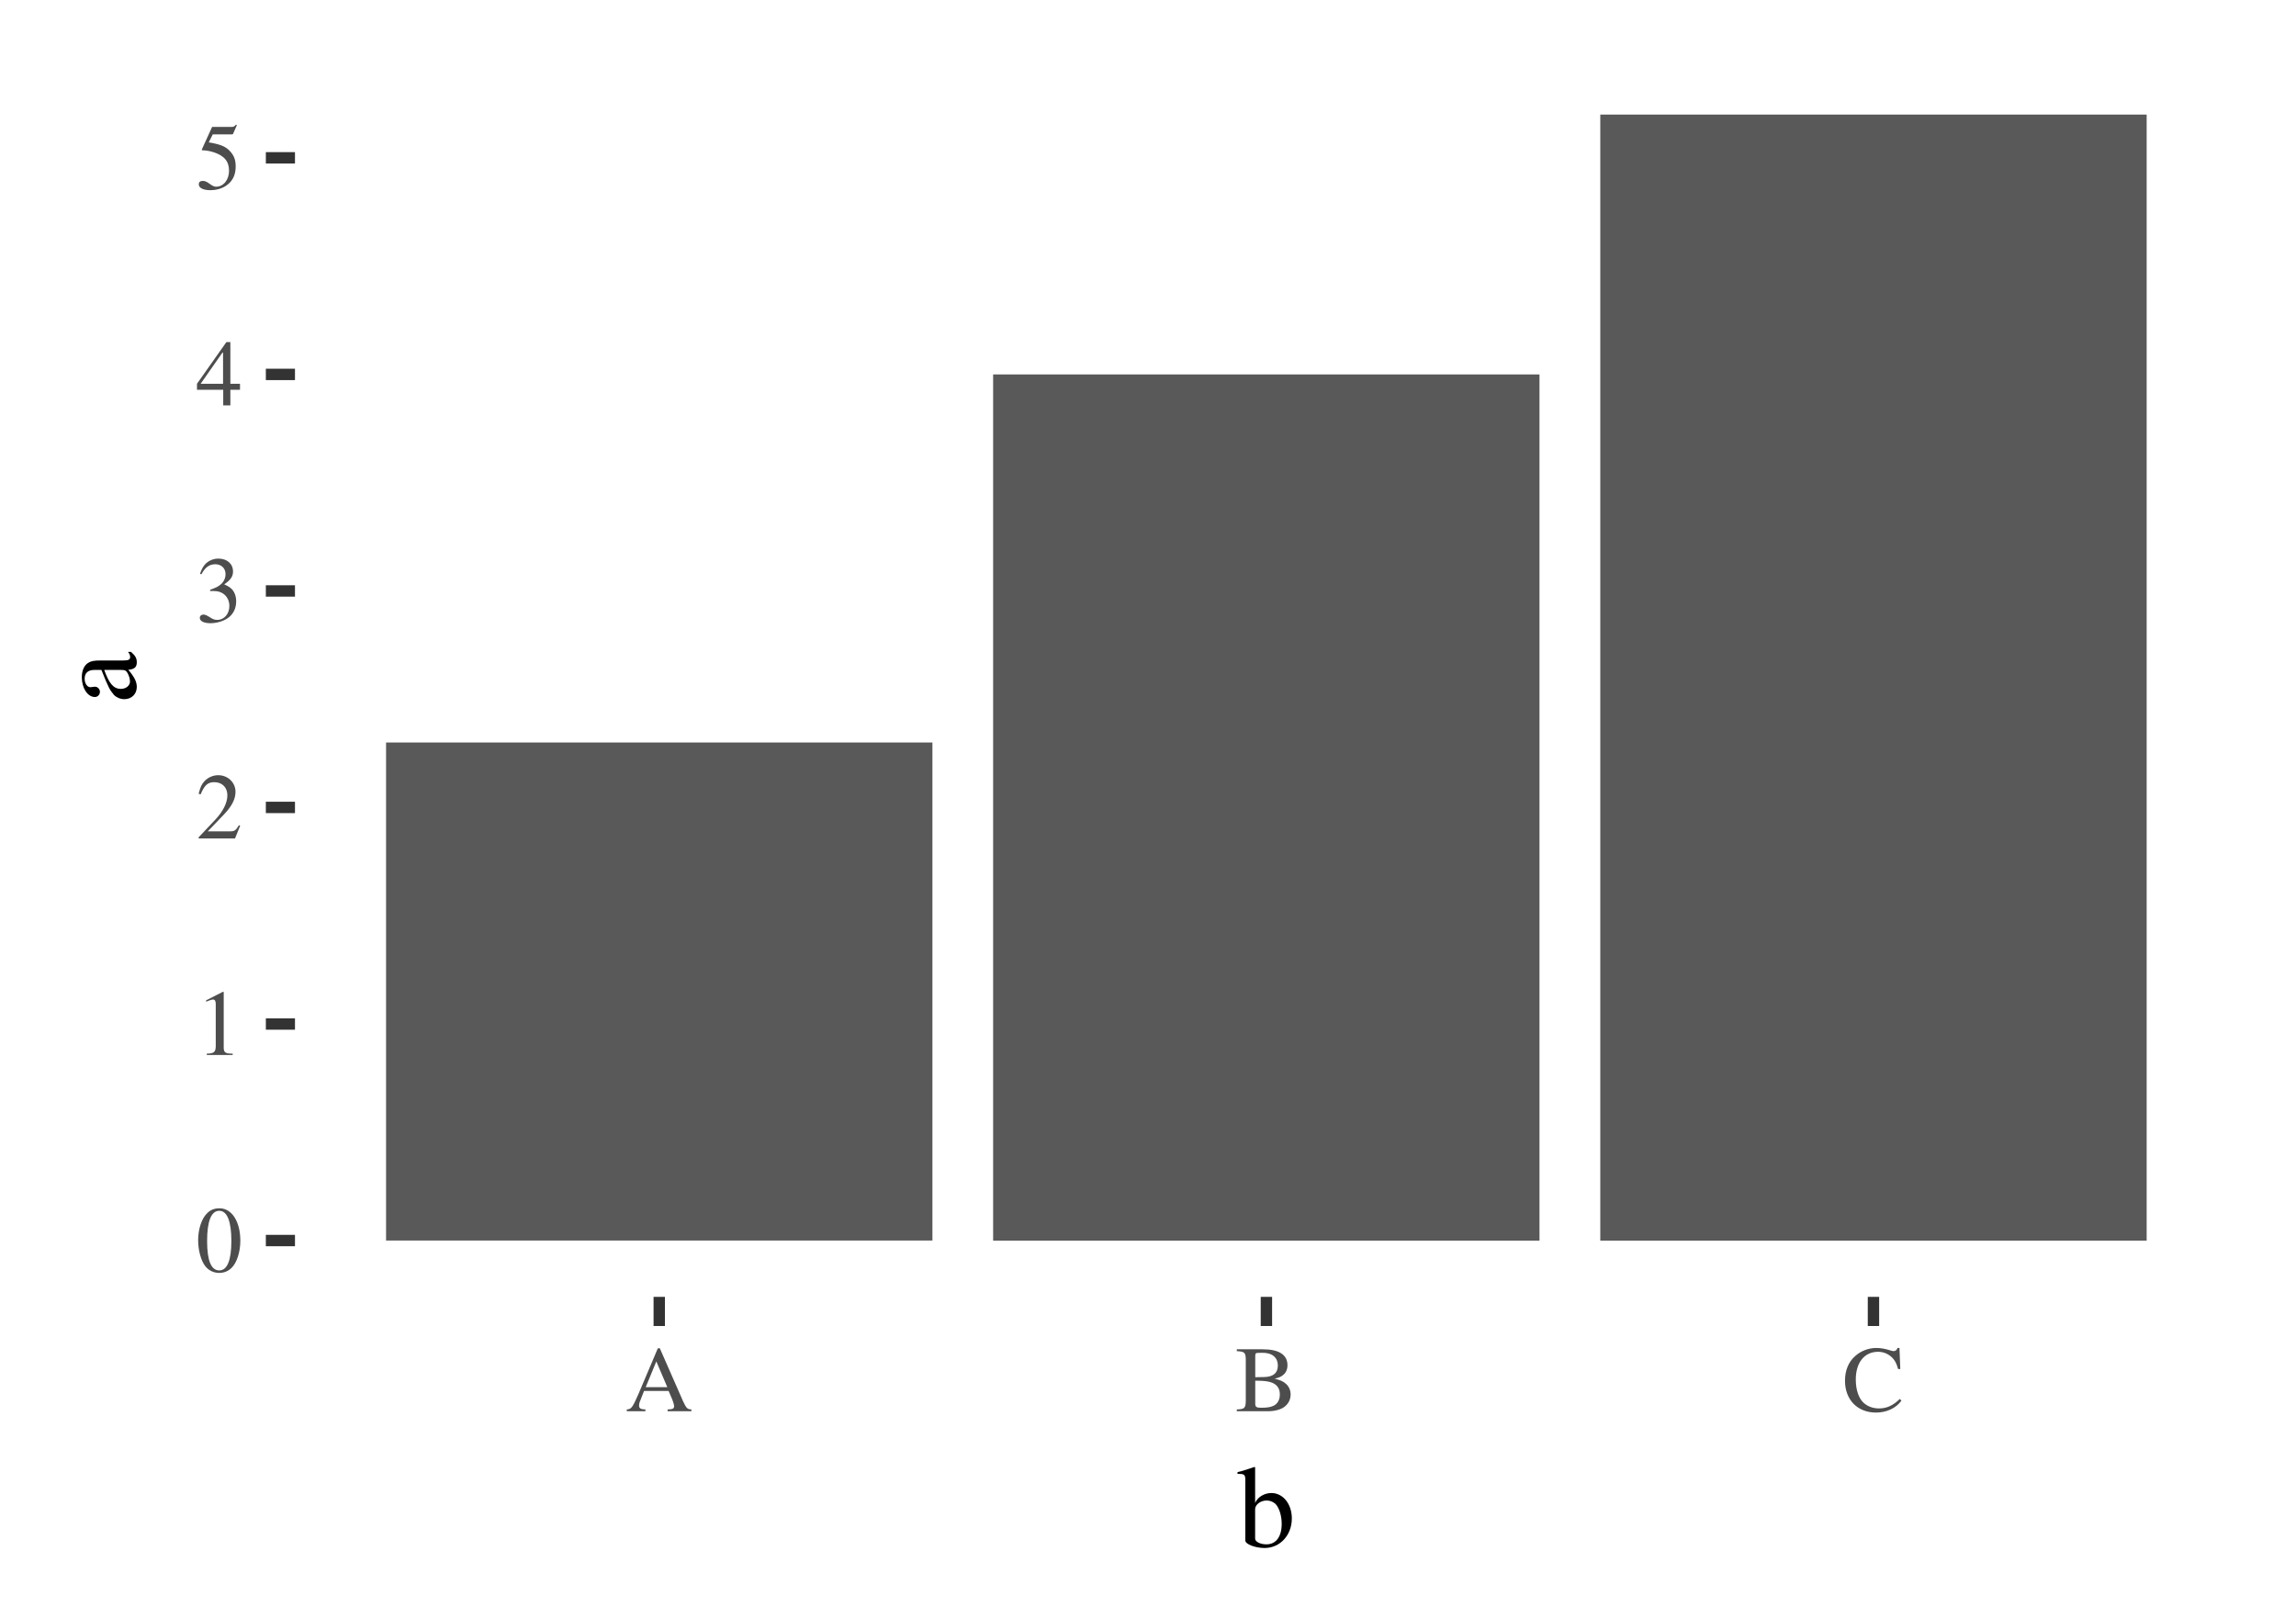
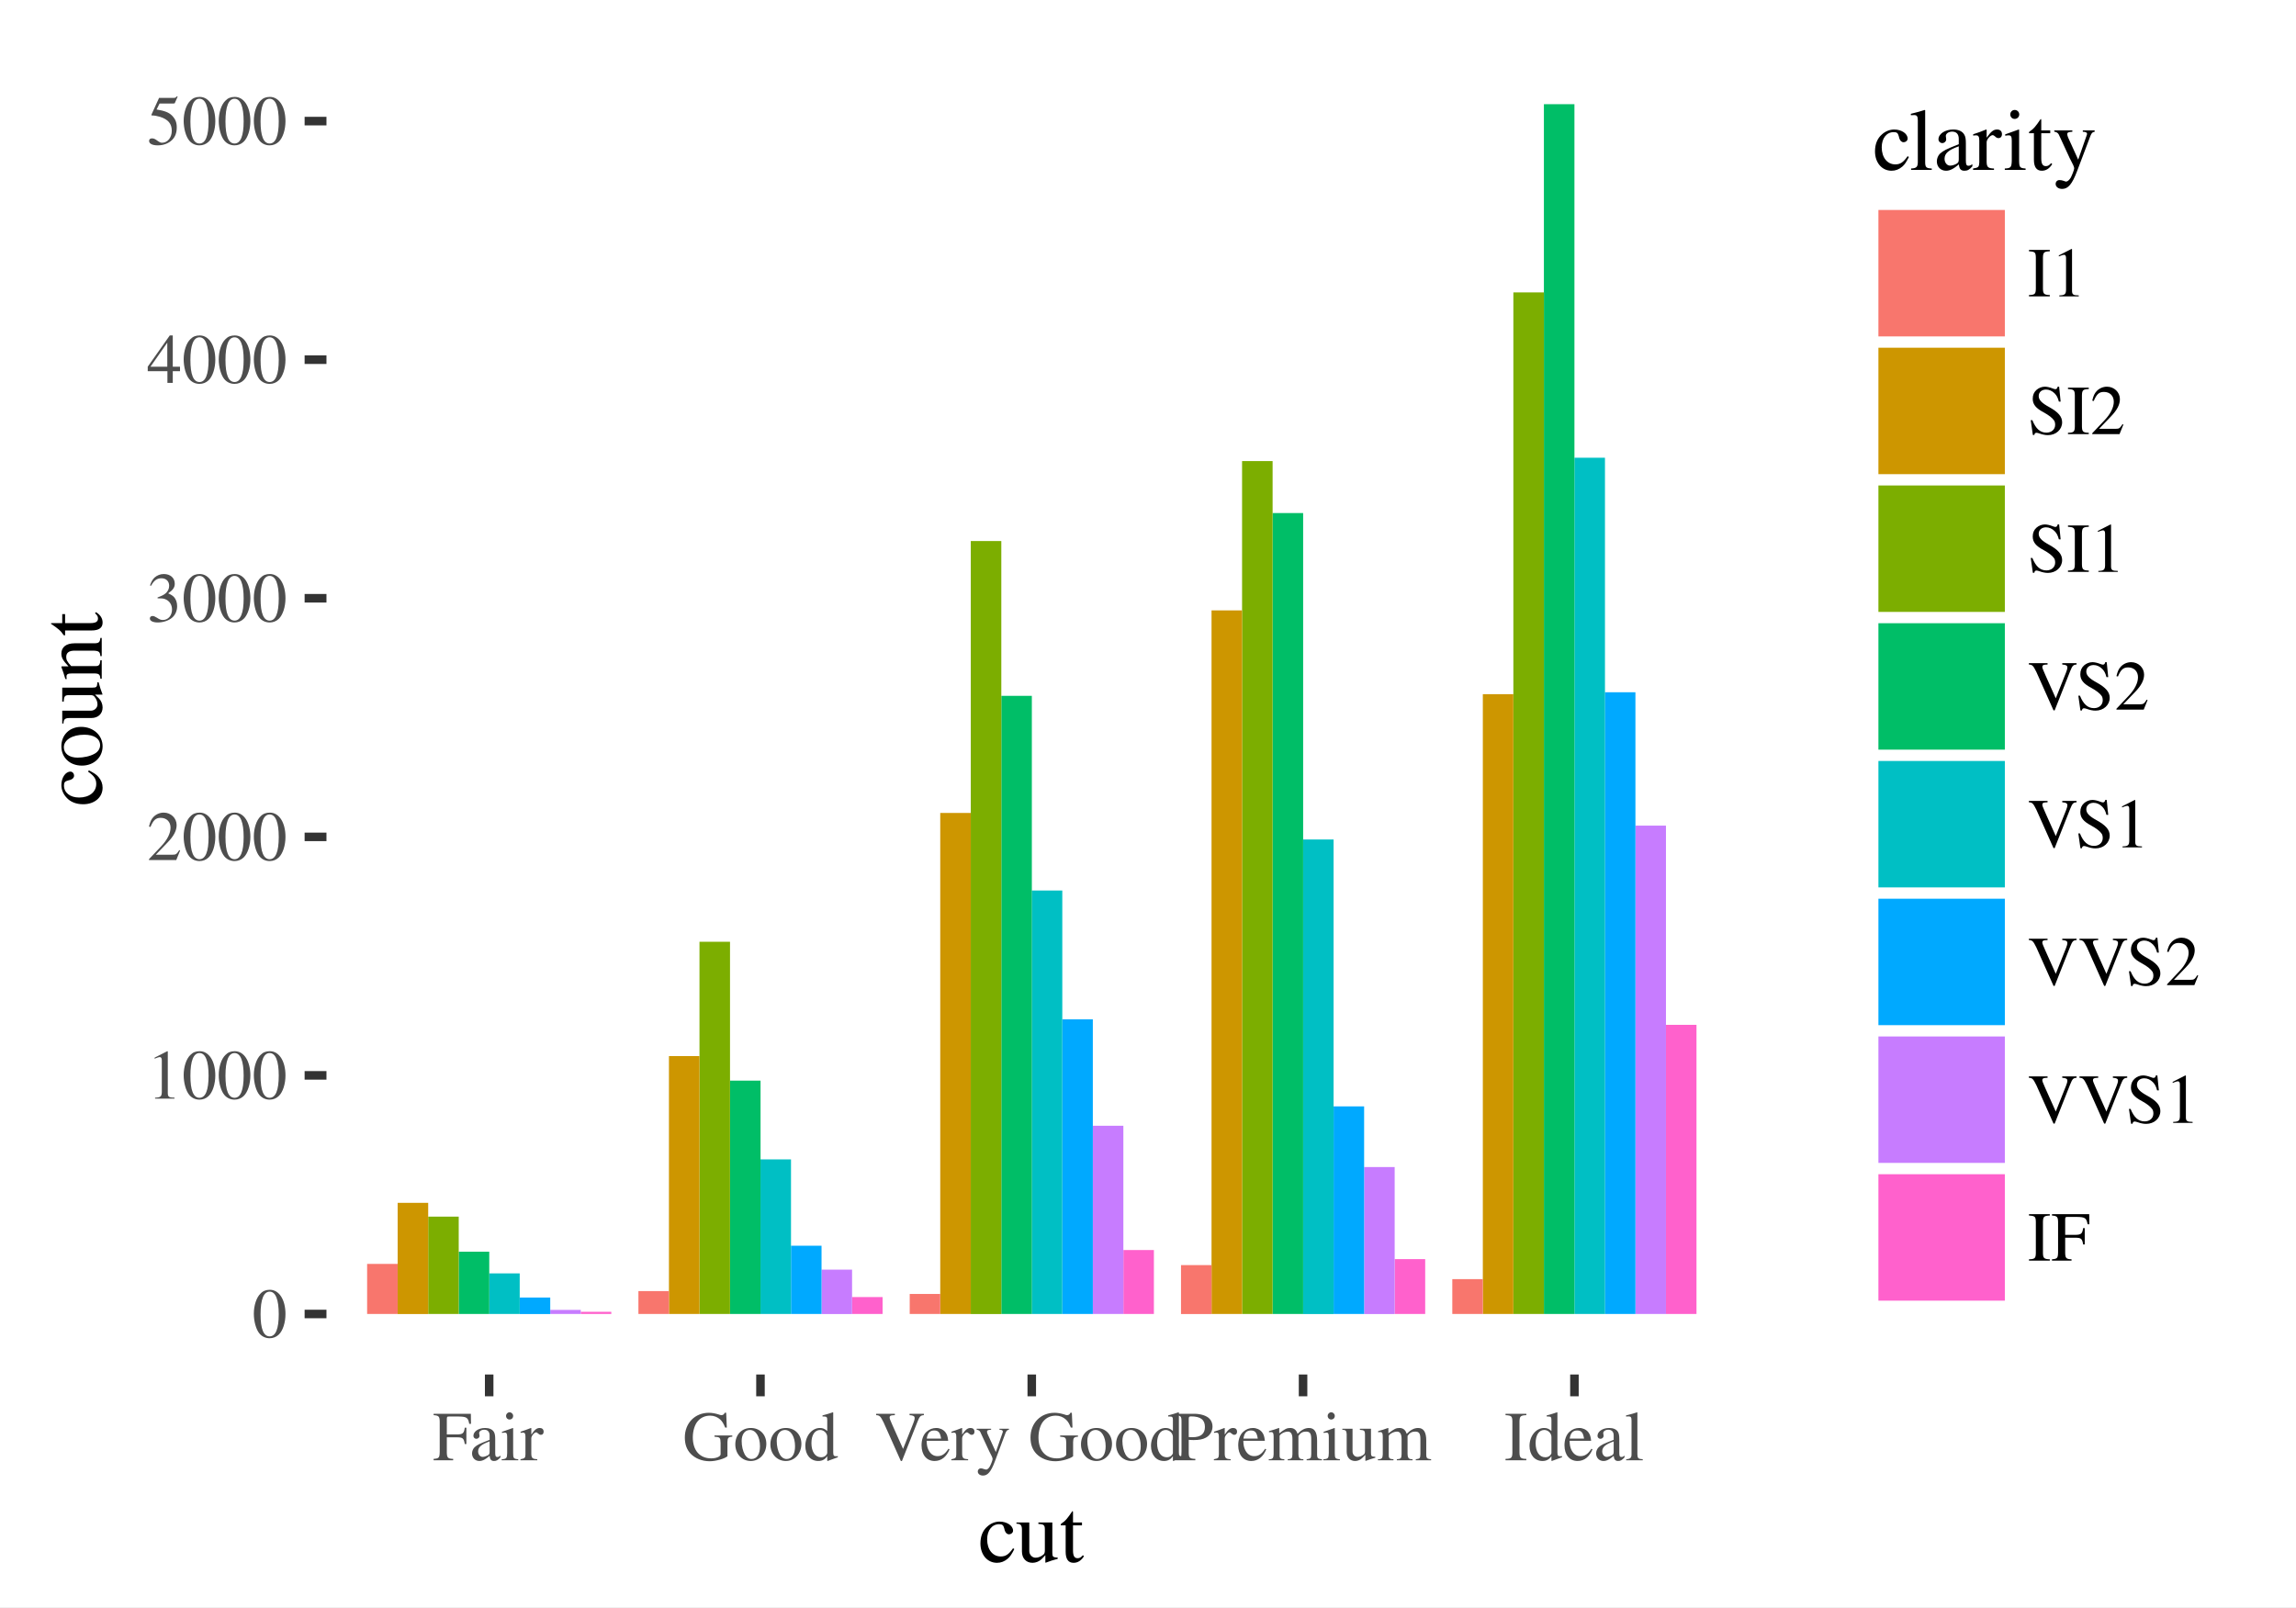
- <svg xmlns="http://www.w3.org/2000/svg" viewBox="0 0 216.00 151.20">
+ <svg xmlns="http://www.w3.org/2000/svg" viewBox="0 0 288.00 201.60">
  <defs>
    <style type="text/css">
    line, polyline, path, rect, circle {
      fill: none;
      stroke: #000000;
      stroke-linecap: round;
      stroke-linejoin: round;
      stroke-miterlimit: 10.00;
    }
  </style>
  </defs>
  <rect width="100%" height="100%" style="stroke: none; fill: #FFFFFF;" />
  <defs>
-     <clipPath id="cpMjcuNzUwMXwyMTAuNTIxfDEyMi4wMnw1LjQ3OTQ1">
-       <rect x="27.75" y="5.48" width="182.77" height="116.54" />
+     <clipPath id="cpNDAuOTQ1NXwyMTcuOTAzfDE3Mi40Mnw1LjQ3OTQ1">
+       <rect x="40.95" y="5.48" width="176.96" height="166.94" />
    </clipPath>
  </defs>
-   <rect x="36.32" y="69.86" width="51.40" height="46.86" style="stroke-width: 1.07; stroke: none; stroke-linecap: butt; fill: #595959;" clip-path="url(#cpMjcuNzUwMXwyMTAuNTIxfDEyMi4wMnw1LjQ3OTQ1)" />
-   <rect x="93.43" y="35.23" width="51.40" height="81.50" style="stroke-width: 1.07; stroke: none; stroke-linecap: butt; fill: #595959;" clip-path="url(#cpMjcuNzUwMXwyMTAuNTIxfDEyMi4wMnw1LjQ3OTQ1)" />
-   <rect x="150.55" y="10.78" width="51.40" height="105.95" style="stroke-width: 1.07; stroke: none; stroke-linecap: butt; fill: #595959;" clip-path="url(#cpMjcuNzUwMXwyMTAuNTIxfDEyMi4wMnw1LjQ3OTQ1)" />
+   <rect x="72.85" y="164.56" width="3.83" height="0.27" style="stroke-width: 1.07; stroke: none; stroke-linecap: butt; fill: #FF61CC;" clip-path="url(#cpNDAuOTQ1NXwyMTcuOTAzfDE3Mi40Mnw1LjQ3OTQ1)" />
+   <rect x="69.02" y="164.32" width="3.83" height="0.51" style="stroke-width: 1.07; stroke: none; stroke-linecap: butt; fill: #C77CFF;" clip-path="url(#cpNDAuOTQ1NXwyMTcuOTAzfDE3Mi40Mnw1LjQ3OTQ1)" />
+   <rect x="65.19" y="162.77" width="3.83" height="2.07" style="stroke-width: 1.07; stroke: none; stroke-linecap: butt; fill: #00A9FF;" clip-path="url(#cpNDAuOTQ1NXwyMTcuOTAzfDE3Mi40Mnw1LjQ3OTQ1)" />
+   <rect x="61.36" y="159.74" width="3.83" height="5.09" style="stroke-width: 1.07; stroke: none; stroke-linecap: butt; fill: #00BFC4;" clip-path="url(#cpNDAuOTQ1NXwyMTcuOTAzfDE3Mi40Mnw1LjQ3OTQ1)" />
+   <rect x="57.54" y="157.02" width="3.83" height="7.81" style="stroke-width: 1.07; stroke: none; stroke-linecap: butt; fill: #00BE67;" clip-path="url(#cpNDAuOTQ1NXwyMTcuOTAzfDE3Mi40Mnw1LjQ3OTQ1)" />
+   <rect x="53.71" y="152.62" width="3.83" height="12.21" style="stroke-width: 1.07; stroke: none; stroke-linecap: butt; fill: #7CAE00;" clip-path="url(#cpNDAuOTQ1NXwyMTcuOTAzfDE3Mi40Mnw1LjQ3OTQ1)" />
+   <rect x="49.88" y="150.89" width="3.83" height="13.95" style="stroke-width: 1.07; stroke: none; stroke-linecap: butt; fill: #CD9600;" clip-path="url(#cpNDAuOTQ1NXwyMTcuOTAzfDE3Mi40Mnw1LjQ3OTQ1)" />
+   <rect x="46.05" y="158.55" width="3.83" height="6.28" style="stroke-width: 1.07; stroke: none; stroke-linecap: butt; fill: #F8766D;" clip-path="url(#cpNDAuOTQ1NXwyMTcuOTAzfDE3Mi40Mnw1LjQ3OTQ1)" />
+   <rect x="106.88" y="162.71" width="3.83" height="2.12" style="stroke-width: 1.07; stroke: none; stroke-linecap: butt; fill: #FF61CC;" clip-path="url(#cpNDAuOTQ1NXwyMTcuOTAzfDE3Mi40Mnw1LjQ3OTQ1)" />
+   <rect x="103.05" y="159.27" width="3.83" height="5.57" style="stroke-width: 1.07; stroke: none; stroke-linecap: butt; fill: #C77CFF;" clip-path="url(#cpNDAuOTQ1NXwyMTcuOTAzfDE3Mi40Mnw1LjQ3OTQ1)" />
+   <rect x="99.22" y="156.27" width="3.83" height="8.56" style="stroke-width: 1.07; stroke: none; stroke-linecap: butt; fill: #00A9FF;" clip-path="url(#cpNDAuOTQ1NXwyMTcuOTAzfDE3Mi40Mnw1LjQ3OTQ1)" />
+   <rect x="95.39" y="145.44" width="3.83" height="19.39" style="stroke-width: 1.07; stroke: none; stroke-linecap: butt; fill: #00BFC4;" clip-path="url(#cpNDAuOTQ1NXwyMTcuOTAzfDE3Mi40Mnw1LjQ3OTQ1)" />
+   <rect x="91.57" y="135.56" width="3.83" height="29.27" style="stroke-width: 1.07; stroke: none; stroke-linecap: butt; fill: #00BE67;" clip-path="url(#cpNDAuOTQ1NXwyMTcuOTAzfDE3Mi40Mnw1LjQ3OTQ1)" />
+   <rect x="87.74" y="118.14" width="3.83" height="46.69" style="stroke-width: 1.07; stroke: none; stroke-linecap: butt; fill: #7CAE00;" clip-path="url(#cpNDAuOTQ1NXwyMTcuOTAzfDE3Mi40Mnw1LjQ3OTQ1)" />
+   <rect x="83.91" y="132.48" width="3.83" height="32.35" style="stroke-width: 1.07; stroke: none; stroke-linecap: butt; fill: #CD9600;" clip-path="url(#cpNDAuOTQ1NXwyMTcuOTAzfDE3Mi40Mnw1LjQ3OTQ1)" />
+   <rect x="80.08" y="161.96" width="3.83" height="2.87" style="stroke-width: 1.07; stroke: none; stroke-linecap: butt; fill: #F8766D;" clip-path="url(#cpNDAuOTQ1NXwyMTcuOTAzfDE3Mi40Mnw1LjQ3OTQ1)" />
+   <rect x="140.91" y="156.81" width="3.83" height="8.02" style="stroke-width: 1.07; stroke: none; stroke-linecap: butt; fill: #FF61CC;" clip-path="url(#cpNDAuOTQ1NXwyMTcuOTAzfDE3Mi40Mnw1LjQ3OTQ1)" />
+   <rect x="137.08" y="141.22" width="3.83" height="23.61" style="stroke-width: 1.07; stroke: none; stroke-linecap: butt; fill: #C77CFF;" clip-path="url(#cpNDAuOTQ1NXwyMTcuOTAzfDE3Mi40Mnw1LjQ3OTQ1)" />
+   <rect x="133.25" y="127.87" width="3.83" height="36.96" style="stroke-width: 1.07; stroke: none; stroke-linecap: butt; fill: #00A9FF;" clip-path="url(#cpNDAuOTQ1NXwyMTcuOTAzfDE3Mi40Mnw1LjQ3OTQ1)" />
+   <rect x="129.42" y="111.71" width="3.83" height="53.12" style="stroke-width: 1.07; stroke: none; stroke-linecap: butt; fill: #00BFC4;" clip-path="url(#cpNDAuOTQ1NXwyMTcuOTAzfDE3Mi40Mnw1LjQ3OTQ1)" />
+   <rect x="125.60" y="87.29" width="3.83" height="77.54" style="stroke-width: 1.07; stroke: none; stroke-linecap: butt; fill: #00BE67;" clip-path="url(#cpNDAuOTQ1NXwyMTcuOTAzfDE3Mi40Mnw1LjQ3OTQ1)" />
+   <rect x="121.77" y="67.87" width="3.83" height="96.97" style="stroke-width: 1.07; stroke: none; stroke-linecap: butt; fill: #7CAE00;" clip-path="url(#cpNDAuOTQ1NXwyMTcuOTAzfDE3Mi40Mnw1LjQ3OTQ1)" />
+   <rect x="117.94" y="101.98" width="3.83" height="62.85" style="stroke-width: 1.07; stroke: none; stroke-linecap: butt; fill: #CD9600;" clip-path="url(#cpNDAuOTQ1NXwyMTcuOTAzfDE3Mi40Mnw1LjQ3OTQ1)" />
+   <rect x="114.11" y="162.32" width="3.83" height="2.51" style="stroke-width: 1.07; stroke: none; stroke-linecap: butt; fill: #F8766D;" clip-path="url(#cpNDAuOTQ1NXwyMTcuOTAzfDE3Mi40Mnw1LjQ3OTQ1)" />
+   <rect x="174.94" y="157.95" width="3.83" height="6.88" style="stroke-width: 1.07; stroke: none; stroke-linecap: butt; fill: #FF61CC;" clip-path="url(#cpNDAuOTQ1NXwyMTcuOTAzfDE3Mi40Mnw1LjQ3OTQ1)" />
+   <rect x="171.11" y="146.40" width="3.83" height="18.44" style="stroke-width: 1.07; stroke: none; stroke-linecap: butt; fill: #C77CFF;" clip-path="url(#cpNDAuOTQ1NXwyMTcuOTAzfDE3Mi40Mnw1LjQ3OTQ1)" />
+   <rect x="167.28" y="138.79" width="3.83" height="26.04" style="stroke-width: 1.07; stroke: none; stroke-linecap: butt; fill: #00A9FF;" clip-path="url(#cpNDAuOTQ1NXwyMTcuOTAzfDE3Mi40Mnw1LjQ3OTQ1)" />
+   <rect x="163.45" y="105.31" width="3.83" height="59.53" style="stroke-width: 1.07; stroke: none; stroke-linecap: butt; fill: #00BFC4;" clip-path="url(#cpNDAuOTQ1NXwyMTcuOTAzfDE3Mi40Mnw1LjQ3OTQ1)" />
+   <rect x="159.63" y="64.36" width="3.83" height="100.47" style="stroke-width: 1.07; stroke: none; stroke-linecap: butt; fill: #00BE67;" clip-path="url(#cpNDAuOTQ1NXwyMTcuOTAzfDE3Mi40Mnw1LjQ3OTQ1)" />
+   <rect x="155.80" y="57.84" width="3.83" height="106.99" style="stroke-width: 1.07; stroke: none; stroke-linecap: butt; fill: #7CAE00;" clip-path="url(#cpNDAuOTQ1NXwyMTcuOTAzfDE3Mi40Mnw1LjQ3OTQ1)" />
+   <rect x="151.97" y="76.57" width="3.83" height="88.26" style="stroke-width: 1.07; stroke: none; stroke-linecap: butt; fill: #CD9600;" clip-path="url(#cpNDAuOTQ1NXwyMTcuOTAzfDE3Mi40Mnw1LjQ3OTQ1)" />
+   <rect x="148.14" y="158.70" width="3.83" height="6.14" style="stroke-width: 1.07; stroke: none; stroke-linecap: butt; fill: #F8766D;" clip-path="url(#cpNDAuOTQ1NXwyMTcuOTAzfDE3Mi40Mnw1LjQ3OTQ1)" />
+   <rect x="208.97" y="128.56" width="3.83" height="36.27" style="stroke-width: 1.07; stroke: none; stroke-linecap: butt; fill: #FF61CC;" clip-path="url(#cpNDAuOTQ1NXwyMTcuOTAzfDE3Mi40Mnw1LjQ3OTQ1)" />
+   <rect x="205.14" y="103.57" width="3.83" height="61.26" style="stroke-width: 1.07; stroke: none; stroke-linecap: butt; fill: #C77CFF;" clip-path="url(#cpNDAuOTQ1NXwyMTcuOTAzfDE3Mi40Mnw1LjQ3OTQ1)" />
+   <rect x="201.31" y="86.84" width="3.83" height="77.99" style="stroke-width: 1.07; stroke: none; stroke-linecap: butt; fill: #00A9FF;" clip-path="url(#cpNDAuOTQ1NXwyMTcuOTAzfDE3Mi40Mnw1LjQ3OTQ1)" />
+   <rect x="197.49" y="57.42" width="3.83" height="107.41" style="stroke-width: 1.07; stroke: none; stroke-linecap: butt; fill: #00BFC4;" clip-path="url(#cpNDAuOTQ1NXwyMTcuOTAzfDE3Mi40Mnw1LjQ3OTQ1)" />
+   <rect x="193.66" y="13.07" width="3.83" height="151.76" style="stroke-width: 1.07; stroke: none; stroke-linecap: butt; fill: #00BE67;" clip-path="url(#cpNDAuOTQ1NXwyMTcuOTAzfDE3Mi40Mnw1LjQ3OTQ1)" />
+   <rect x="189.83" y="36.68" width="3.83" height="128.15" style="stroke-width: 1.07; stroke: none; stroke-linecap: butt; fill: #7CAE00;" clip-path="url(#cpNDAuOTQ1NXwyMTcuOTAzfDE3Mi40Mnw1LjQ3OTQ1)" />
+   <rect x="186.00" y="87.08" width="3.83" height="77.75" style="stroke-width: 1.07; stroke: none; stroke-linecap: butt; fill: #CD9600;" clip-path="url(#cpNDAuOTQ1NXwyMTcuOTAzfDE3Mi40Mnw1LjQ3OTQ1)" />
+   <rect x="182.17" y="160.46" width="3.83" height="4.37" style="stroke-width: 1.07; stroke: none; stroke-linecap: butt; fill: #F8766D;" clip-path="url(#cpNDAuOTQ1NXwyMTcuOTAzfDE3Mi40Mnw1LjQ3OTQ1)" />
  <defs>
-     <clipPath id="cpMHwyMTZ8MTUxLjJ8MA==">
-       <rect x="0.00" y="0.00" width="216.00" height="151.20" />
+     <clipPath id="cpMHwyODh8MjAxLjZ8MA==">
+       <rect x="0.00" y="0.00" width="288.00" height="201.60" />
    </clipPath>
  </defs>
-   <g clip-path="url(#cpMHwyMTZ8MTUxLjJ8MA==)">
-     <text x="18.42" y="119.64" style="font-size: 8.80px; fill: #4D4D4D; font-family: Nimbus Roman No9 L;" textLength="4.40px" lengthAdjust="spacingAndGlyphs">0</text>
+   <g clip-path="url(#cpMHwyODh8MjAxLjZ8MA==)">
+     <text x="31.62" y="167.75" style="font-size: 8.80px; fill: #4D4D4D; font-family: Nimbus Roman No9 L;" textLength="4.40px" lengthAdjust="spacingAndGlyphs">0</text>
  </g>
-   <g clip-path="url(#cpMHwyMTZ8MTUxLjJ8MA==)">
-     <text x="18.42" y="99.26" style="font-size: 8.80px; fill: #4D4D4D; font-family: Nimbus Roman No9 L;" textLength="4.40px" lengthAdjust="spacingAndGlyphs">1</text>
+   <g clip-path="url(#cpMHwyODh8MjAxLjZ8MA==)">
+     <text x="18.42" y="137.82" style="font-size: 8.80px; fill: #4D4D4D; font-family: Nimbus Roman No9 L;" textLength="17.59px" lengthAdjust="spacingAndGlyphs">1000</text>
  </g>
-   <g clip-path="url(#cpMHwyMTZ8MTUxLjJ8MA==)">
-     <text x="18.42" y="78.89" style="font-size: 8.80px; fill: #4D4D4D; font-family: Nimbus Roman No9 L;" textLength="4.40px" lengthAdjust="spacingAndGlyphs">2</text>
+   <g clip-path="url(#cpMHwyODh8MjAxLjZ8MA==)">
+     <text x="18.42" y="107.89" style="font-size: 8.80px; fill: #4D4D4D; font-family: Nimbus Roman No9 L;" textLength="17.59px" lengthAdjust="spacingAndGlyphs">2000</text>
  </g>
-   <g clip-path="url(#cpMHwyMTZ8MTUxLjJ8MA==)">
-     <text x="18.42" y="58.51" style="font-size: 8.80px; fill: #4D4D4D; font-family: Nimbus Roman No9 L;" textLength="4.40px" lengthAdjust="spacingAndGlyphs">3</text>
+   <g clip-path="url(#cpMHwyODh8MjAxLjZ8MA==)">
+     <text x="18.42" y="77.96" style="font-size: 8.80px; fill: #4D4D4D; font-family: Nimbus Roman No9 L;" textLength="17.59px" lengthAdjust="spacingAndGlyphs">3000</text>
  </g>
-   <g clip-path="url(#cpMHwyMTZ8MTUxLjJ8MA==)">
-     <text x="18.42" y="38.14" style="font-size: 8.80px; fill: #4D4D4D; font-family: Nimbus Roman No9 L;" textLength="4.40px" lengthAdjust="spacingAndGlyphs">4</text>
+   <g clip-path="url(#cpMHwyODh8MjAxLjZ8MA==)">
+     <text x="18.42" y="48.03" style="font-size: 8.80px; fill: #4D4D4D; font-family: Nimbus Roman No9 L;" textLength="17.59px" lengthAdjust="spacingAndGlyphs">4000</text>
  </g>
-   <g clip-path="url(#cpMHwyMTZ8MTUxLjJ8MA==)">
-     <text x="18.42" y="17.77" style="font-size: 8.80px; fill: #4D4D4D; font-family: Nimbus Roman No9 L;" textLength="4.40px" lengthAdjust="spacingAndGlyphs">5</text>
+   <g clip-path="url(#cpMHwyODh8MjAxLjZ8MA==)">
+     <text x="18.42" y="18.11" style="font-size: 8.80px; fill: #4D4D4D; font-family: Nimbus Roman No9 L;" textLength="17.59px" lengthAdjust="spacingAndGlyphs">5000</text>
  </g>
-   <polyline points="25.01,116.72 27.75,116.72 " style="stroke-width: 1.07; stroke: #333333; stroke-linecap: butt;" clip-path="url(#cpMHwyMTZ8MTUxLjJ8MA==)" />
-   <polyline points="25.01,96.35 27.75,96.35 " style="stroke-width: 1.07; stroke: #333333; stroke-linecap: butt;" clip-path="url(#cpMHwyMTZ8MTUxLjJ8MA==)" />
-   <polyline points="25.01,75.97 27.75,75.97 " style="stroke-width: 1.07; stroke: #333333; stroke-linecap: butt;" clip-path="url(#cpMHwyMTZ8MTUxLjJ8MA==)" />
-   <polyline points="25.01,55.60 27.75,55.60 " style="stroke-width: 1.07; stroke: #333333; stroke-linecap: butt;" clip-path="url(#cpMHwyMTZ8MTUxLjJ8MA==)" />
-   <polyline points="25.01,35.23 27.75,35.23 " style="stroke-width: 1.07; stroke: #333333; stroke-linecap: butt;" clip-path="url(#cpMHwyMTZ8MTUxLjJ8MA==)" />
-   <polyline points="25.01,14.85 27.75,14.85 " style="stroke-width: 1.07; stroke: #333333; stroke-linecap: butt;" clip-path="url(#cpMHwyMTZ8MTUxLjJ8MA==)" />
-   <polyline points="62.02,124.76 62.02,122.02 " style="stroke-width: 1.07; stroke: #333333; stroke-linecap: butt;" clip-path="url(#cpMHwyMTZ8MTUxLjJ8MA==)" />
-   <polyline points="119.14,124.76 119.14,122.02 " style="stroke-width: 1.07; stroke: #333333; stroke-linecap: butt;" clip-path="url(#cpMHwyMTZ8MTUxLjJ8MA==)" />
-   <polyline points="176.25,124.76 176.25,122.02 " style="stroke-width: 1.07; stroke: #333333; stroke-linecap: butt;" clip-path="url(#cpMHwyMTZ8MTUxLjJ8MA==)" />
-   <g clip-path="url(#cpMHwyMTZ8MTUxLjJ8MA==)">
-     <text x="58.84" y="132.78" style="font-size: 8.80px; fill: #4D4D4D; font-family: Nimbus Roman No9 L;" textLength="6.35px" lengthAdjust="spacingAndGlyphs">A</text>
+   <polyline points="38.21,164.83 40.95,164.83 " style="stroke-width: 1.07; stroke: #333333; stroke-linecap: butt;" clip-path="url(#cpMHwyODh8MjAxLjZ8MA==)" />
+   <polyline points="38.21,134.90 40.95,134.90 " style="stroke-width: 1.07; stroke: #333333; stroke-linecap: butt;" clip-path="url(#cpMHwyODh8MjAxLjZ8MA==)" />
+   <polyline points="38.21,104.98 40.95,104.98 " style="stroke-width: 1.07; stroke: #333333; stroke-linecap: butt;" clip-path="url(#cpMHwyODh8MjAxLjZ8MA==)" />
+   <polyline points="38.21,75.05 40.95,75.05 " style="stroke-width: 1.07; stroke: #333333; stroke-linecap: butt;" clip-path="url(#cpMHwyODh8MjAxLjZ8MA==)" />
+   <polyline points="38.21,45.12 40.95,45.12 " style="stroke-width: 1.07; stroke: #333333; stroke-linecap: butt;" clip-path="url(#cpMHwyODh8MjAxLjZ8MA==)" />
+   <polyline points="38.21,15.19 40.95,15.19 " style="stroke-width: 1.07; stroke: #333333; stroke-linecap: butt;" clip-path="url(#cpMHwyODh8MjAxLjZ8MA==)" />
+   <polyline points="61.36,175.16 61.36,172.42 " style="stroke-width: 1.07; stroke: #333333; stroke-linecap: butt;" clip-path="url(#cpMHwyODh8MjAxLjZ8MA==)" />
+   <polyline points="95.39,175.16 95.39,172.42 " style="stroke-width: 1.07; stroke: #333333; stroke-linecap: butt;" clip-path="url(#cpMHwyODh8MjAxLjZ8MA==)" />
+   <polyline points="129.42,175.16 129.42,172.42 " style="stroke-width: 1.07; stroke: #333333; stroke-linecap: butt;" clip-path="url(#cpMHwyODh8MjAxLjZ8MA==)" />
+   <polyline points="163.45,175.16 163.45,172.42 " style="stroke-width: 1.07; stroke: #333333; stroke-linecap: butt;" clip-path="url(#cpMHwyODh8MjAxLjZ8MA==)" />
+   <polyline points="197.49,175.16 197.49,172.42 " style="stroke-width: 1.07; stroke: #333333; stroke-linecap: butt;" clip-path="url(#cpMHwyODh8MjAxLjZ8MA==)" />
+   <g clip-path="url(#cpMHwyODh8MjAxLjZ8MA==)">
+     <text x="54.28" y="183.18" style="font-size: 8.80px; fill: #4D4D4D; font-family: Nimbus Roman No9 L;" textLength="14.17px" lengthAdjust="spacingAndGlyphs">Fair</text>
  </g>
-   <g clip-path="url(#cpMHwyMTZ8MTUxLjJ8MA==)">
-     <text x="116.20" y="132.78" style="font-size: 8.80px; fill: #4D4D4D; font-family: Nimbus Roman No9 L;" textLength="5.87px" lengthAdjust="spacingAndGlyphs">B</text>
+   <g clip-path="url(#cpMHwyODh8MjAxLjZ8MA==)">
+     <text x="85.62" y="183.18" style="font-size: 8.80px; fill: #4D4D4D; font-family: Nimbus Roman No9 L;" textLength="19.55px" lengthAdjust="spacingAndGlyphs">Good</text>
  </g>
-   <g clip-path="url(#cpMHwyMTZ8MTUxLjJ8MA==)">
-     <text x="173.32" y="132.78" style="font-size: 8.80px; fill: #4D4D4D; font-family: Nimbus Roman No9 L;" textLength="5.87px" lengthAdjust="spacingAndGlyphs">C</text>
+   <g clip-path="url(#cpMHwyODh8MjAxLjZ8MA==)">
+     <text x="109.76" y="183.18" style="font-size: 8.80px; fill: #4D4D4D; font-family: Nimbus Roman No9 L;" textLength="39.33px" lengthAdjust="spacingAndGlyphs">Very Good</text>
  </g>
-   <g clip-path="url(#cpMHwyMTZ8MTUxLjJ8MA==)">
-     <text x="116.39" y="145.54" style="font-size: 11.00px; font-family: Nimbus Roman No9 L;" textLength="5.50px" lengthAdjust="spacingAndGlyphs">b</text>
+   <g clip-path="url(#cpMHwyODh8MjAxLjZ8MA==)">
+     <text x="147.33" y="183.18" style="font-size: 8.80px; fill: #4D4D4D; font-family: Nimbus Roman No9 L;" textLength="32.26px" lengthAdjust="spacingAndGlyphs">Premium</text>
  </g>
-   <g clip-path="url(#cpMHwyMTZ8MTUxLjJ8MA==)">
-     <text transform="translate(12.76,66.19) rotate(-90)" style="font-size: 11.00px; font-family: Nimbus Roman No9 L;" textLength="4.88px" lengthAdjust="spacingAndGlyphs">a</text>
+   <g clip-path="url(#cpMHwyODh8MjAxLjZ8MA==)">
+     <text x="188.69" y="183.18" style="font-size: 8.80px; fill: #4D4D4D; font-family: Nimbus Roman No9 L;" textLength="17.59px" lengthAdjust="spacingAndGlyphs">Ideal</text>
+   </g>
+   <g clip-path="url(#cpMHwyODh8MjAxLjZ8MA==)">
+     <text x="122.70" y="195.94" style="font-size: 11.00px; font-family: Nimbus Roman No9 L;" textLength="13.44px" lengthAdjust="spacingAndGlyphs">cut</text>
+   </g>
+   <g clip-path="url(#cpMHwyODh8MjAxLjZ8MA==)">
+     <text transform="translate(12.76,101.17) rotate(-90)" style="font-size: 11.00px; font-family: Nimbus Roman No9 L;" textLength="24.44px" lengthAdjust="spacingAndGlyphs">count</text>
+   </g>
+   <g clip-path="url(#cpMHwyODh8MjAxLjZ8MA==)">
+     <text x="234.91" y="21.31" style="font-size: 11.00px; font-family: Nimbus Roman No9 L;" textLength="28.10px" lengthAdjust="spacingAndGlyphs">clarity</text>
+   </g>
+   <rect x="235.62" y="26.34" width="15.86" height="15.86" style="stroke-width: 1.07; stroke: none; stroke-linejoin: miter; fill: #F8766D;" clip-path="url(#cpMHwyODh8MjAxLjZ8MA==)" />
+   <rect x="235.62" y="43.62" width="15.86" height="15.86" style="stroke-width: 1.07; stroke: none; stroke-linejoin: miter; fill: #CD9600;" clip-path="url(#cpMHwyODh8MjAxLjZ8MA==)" />
+   <rect x="235.62" y="60.90" width="15.86" height="15.86" style="stroke-width: 1.07; stroke: none; stroke-linejoin: miter; fill: #7CAE00;" clip-path="url(#cpMHwyODh8MjAxLjZ8MA==)" />
+   <rect x="235.62" y="78.18" width="15.86" height="15.86" style="stroke-width: 1.07; stroke: none; stroke-linejoin: miter; fill: #00BE67;" clip-path="url(#cpMHwyODh8MjAxLjZ8MA==)" />
+   <rect x="235.62" y="95.46" width="15.86" height="15.86" style="stroke-width: 1.07; stroke: none; stroke-linejoin: miter; fill: #00BFC4;" clip-path="url(#cpMHwyODh8MjAxLjZ8MA==)" />
+   <rect x="235.62" y="112.74" width="15.86" height="15.86" style="stroke-width: 1.07; stroke: none; stroke-linejoin: miter; fill: #00A9FF;" clip-path="url(#cpMHwyODh8MjAxLjZ8MA==)" />
+   <rect x="235.62" y="130.02" width="15.86" height="15.86" style="stroke-width: 1.07; stroke: none; stroke-linejoin: miter; fill: #C77CFF;" clip-path="url(#cpMHwyODh8MjAxLjZ8MA==)" />
+   <rect x="235.62" y="147.30" width="15.86" height="15.86" style="stroke-width: 1.07; stroke: none; stroke-linejoin: miter; fill: #FF61CC;" clip-path="url(#cpMHwyODh8MjAxLjZ8MA==)" />
+   <g clip-path="url(#cpMHwyODh8MjAxLjZ8MA==)">
+     <text x="254.35" y="37.18" style="font-size: 8.80px; font-family: Nimbus Roman No9 L;" textLength="7.33px" lengthAdjust="spacingAndGlyphs">I1</text>
+   </g>
+   <g clip-path="url(#cpMHwyODh8MjAxLjZ8MA==)">
+     <text x="254.35" y="54.46" style="font-size: 8.80px; font-family: Nimbus Roman No9 L;" textLength="12.22px" lengthAdjust="spacingAndGlyphs">SI2</text>
+   </g>
+   <g clip-path="url(#cpMHwyODh8MjAxLjZ8MA==)">
+     <text x="254.35" y="71.74" style="font-size: 8.80px; font-family: Nimbus Roman No9 L;" textLength="12.22px" lengthAdjust="spacingAndGlyphs">SI1</text>
+   </g>
+   <g clip-path="url(#cpMHwyODh8MjAxLjZ8MA==)">
+     <text x="254.35" y="89.02" style="font-size: 8.80px; font-family: Nimbus Roman No9 L;" textLength="15.64px" lengthAdjust="spacingAndGlyphs">VS2</text>
+   </g>
+   <g clip-path="url(#cpMHwyODh8MjAxLjZ8MA==)">
+     <text x="254.35" y="106.30" style="font-size: 8.80px; font-family: Nimbus Roman No9 L;" textLength="15.64px" lengthAdjust="spacingAndGlyphs">VS1</text>
+   </g>
+   <g clip-path="url(#cpMHwyODh8MjAxLjZ8MA==)">
+     <text x="254.35" y="123.58" style="font-size: 8.80px; font-family: Nimbus Roman No9 L;" textLength="21.99px" lengthAdjust="spacingAndGlyphs">VVS2</text>
+   </g>
+   <g clip-path="url(#cpMHwyODh8MjAxLjZ8MA==)">
+     <text x="254.35" y="140.86" style="font-size: 8.80px; font-family: Nimbus Roman No9 L;" textLength="21.99px" lengthAdjust="spacingAndGlyphs">VVS1</text>
+   </g>
+   <g clip-path="url(#cpMHwyODh8MjAxLjZ8MA==)">
+     <text x="254.35" y="158.14" style="font-size: 8.80px; font-family: Nimbus Roman No9 L;" textLength="7.82px" lengthAdjust="spacingAndGlyphs">IF</text>
  </g>
</svg>
